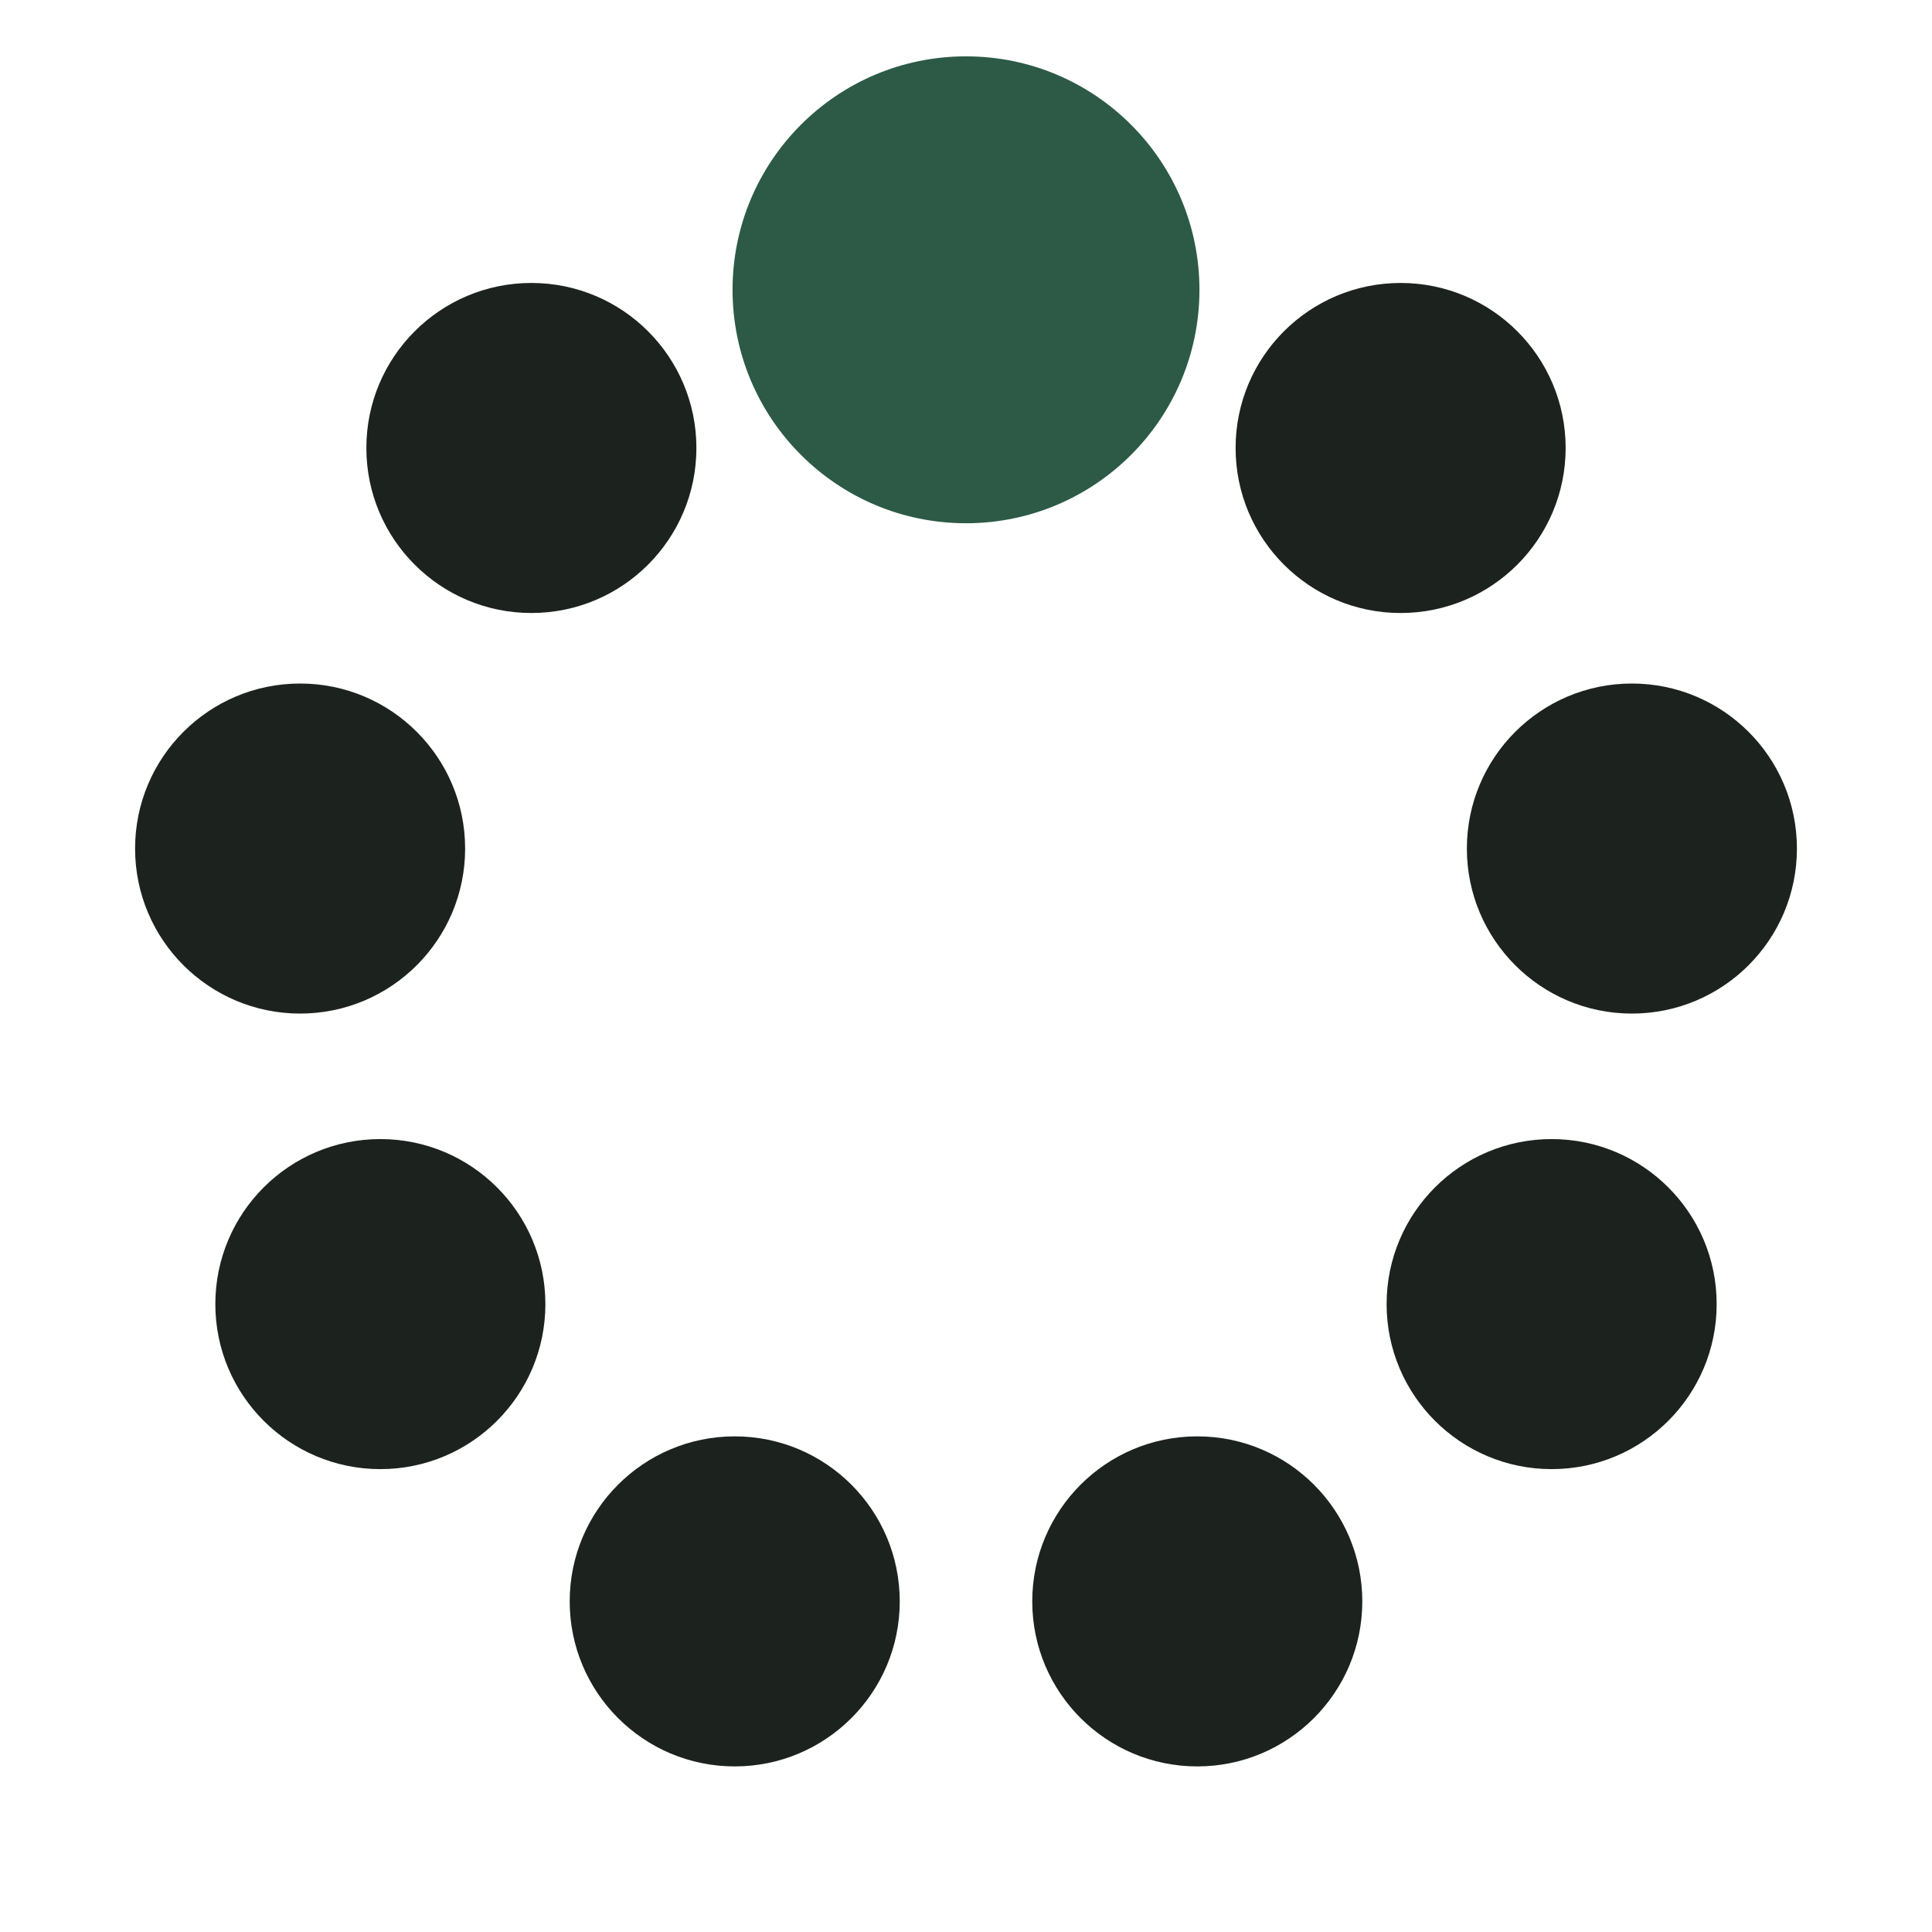
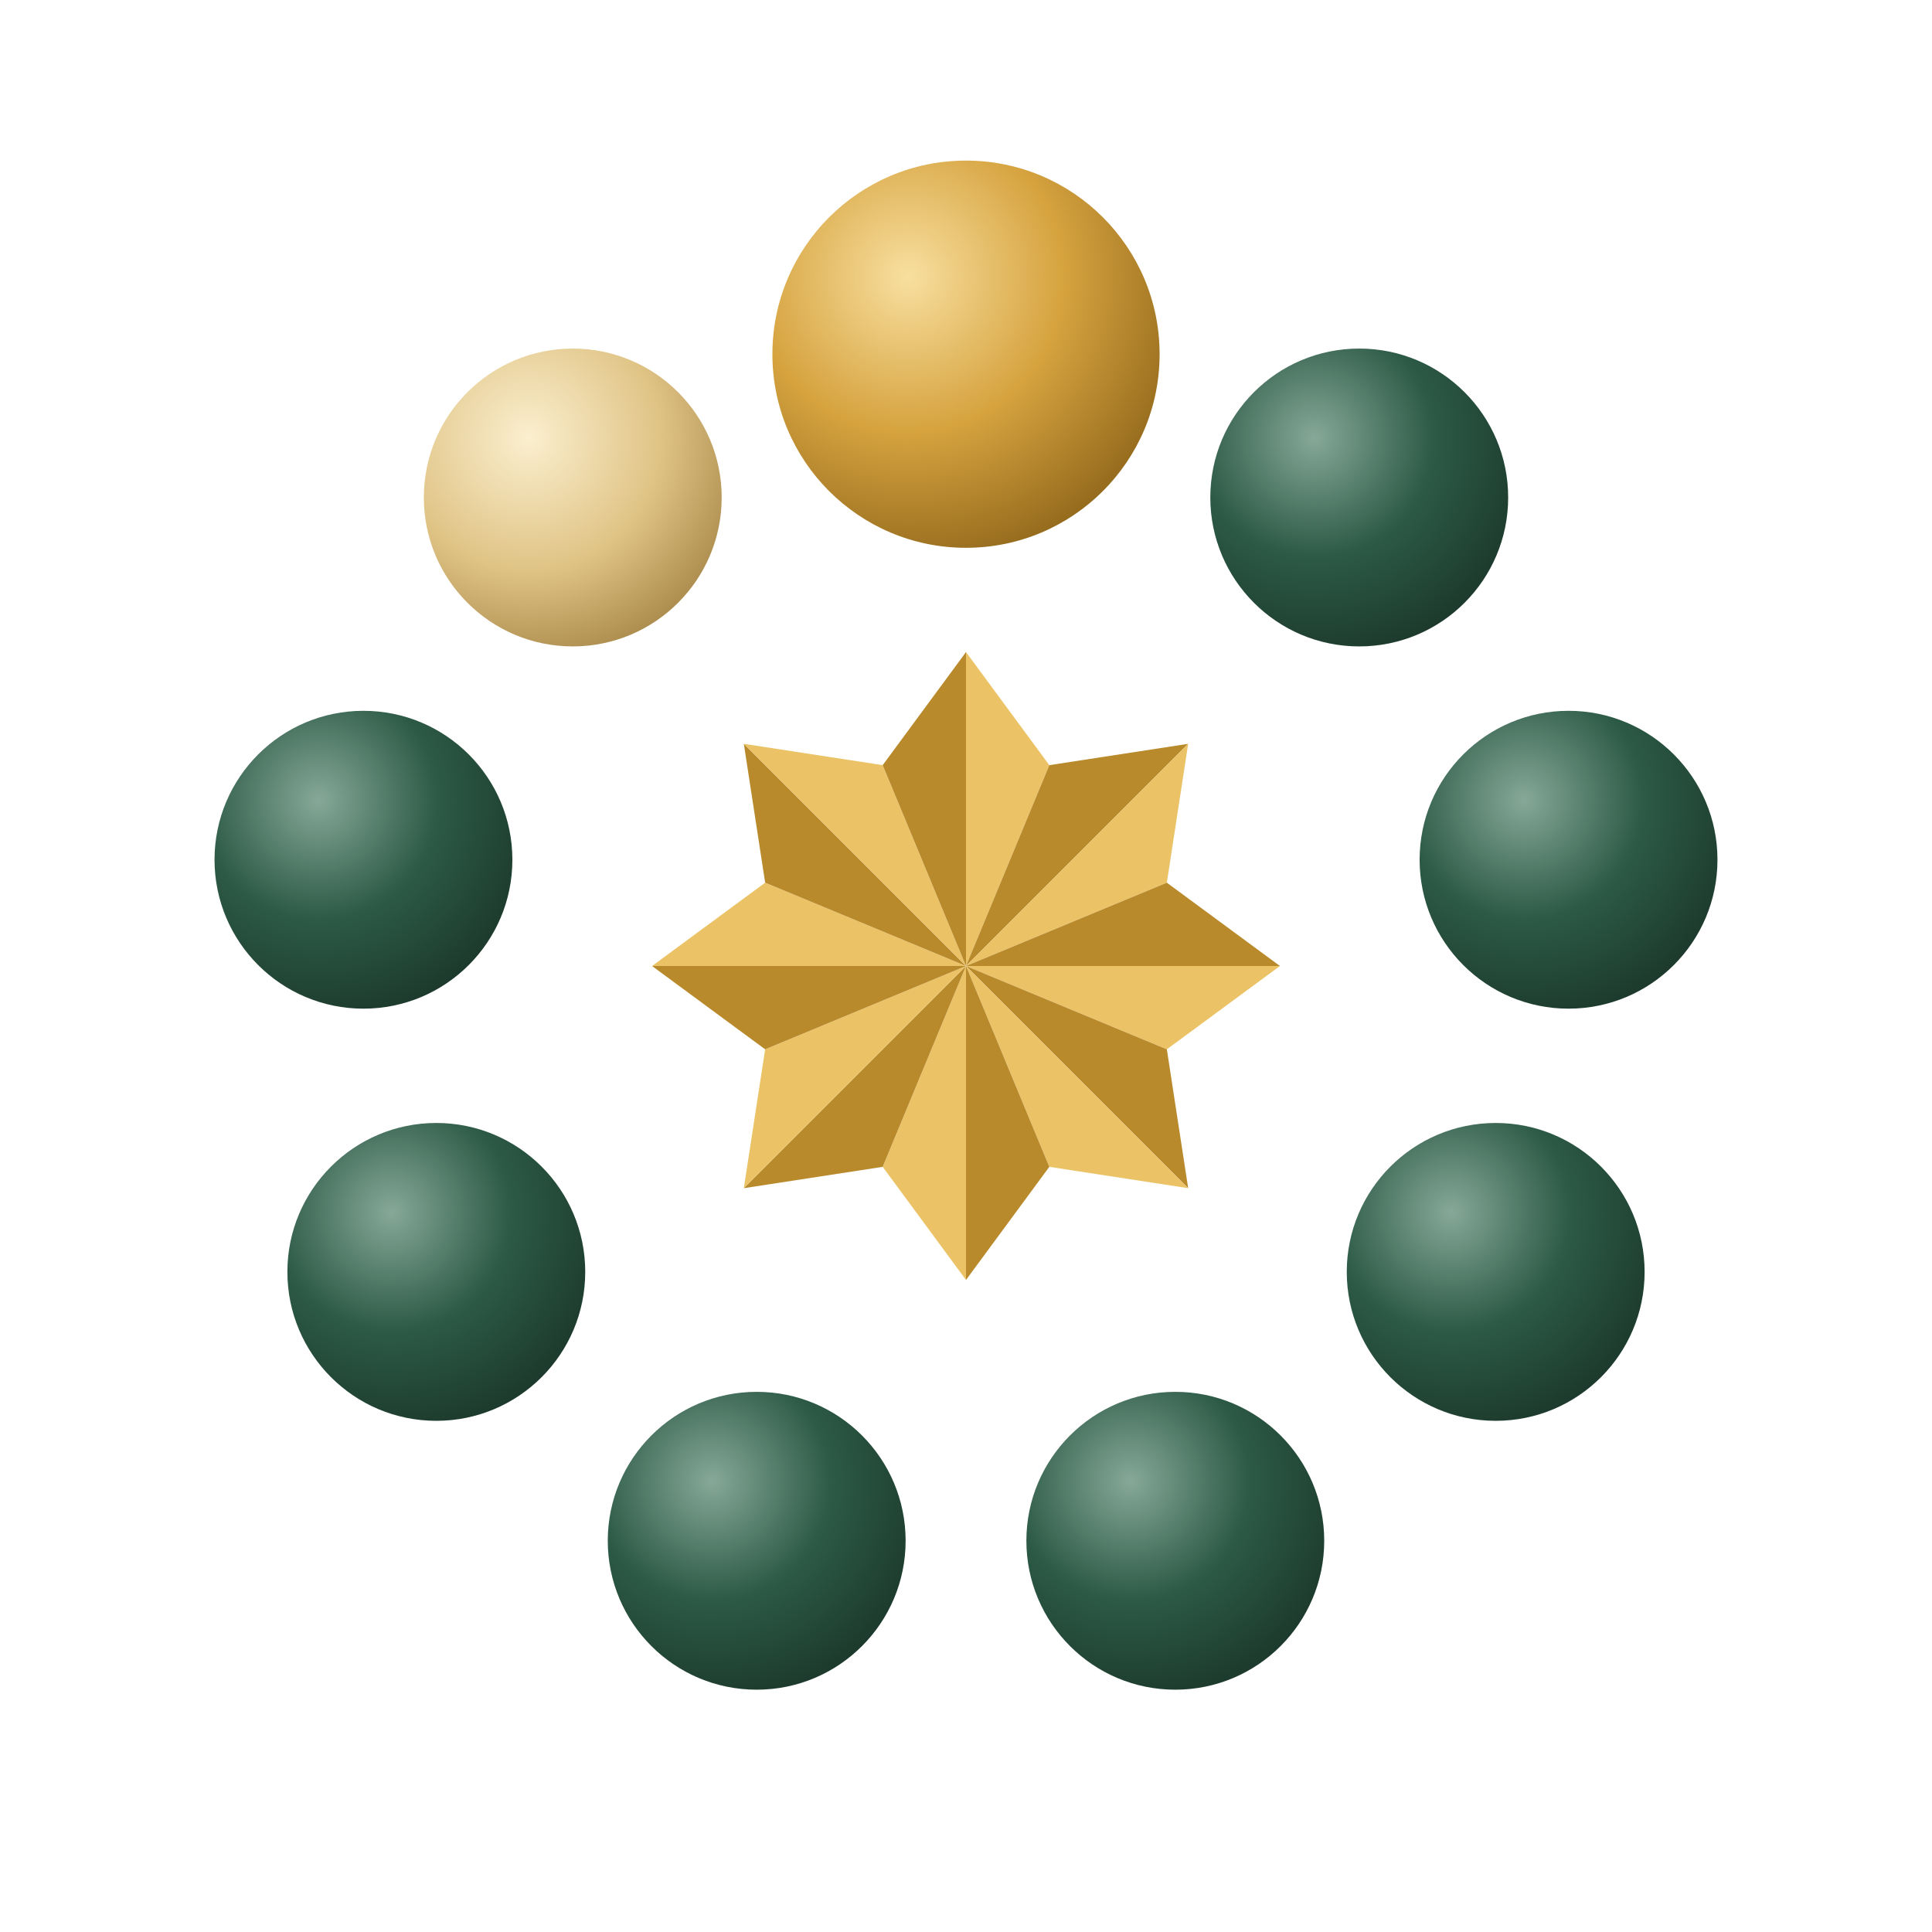
- <svg xmlns="http://www.w3.org/2000/svg" viewBox="0 0 24 24">
-   <style>.b{fill:#1c231f}.f{fill:#2c5a46}@media (prefers-color-scheme:dark){.b{fill:#ebe7dc}.f{fill:#93c3a3}}</style>
-   <circle class="f" cx="12.000" cy="3.600" r="2.9" />
-   <circle class="b" cx="17.399" cy="5.565" r="2.05" />
-   <circle class="b" cx="20.272" cy="10.541" r="2.05" />
-   <circle class="b" cx="19.275" cy="16.200" r="2.05" />
-   <circle class="b" cx="14.873" cy="19.893" r="2.05" />
-   <circle class="b" cx="9.127" cy="19.893" r="2.05" />
-   <circle class="b" cx="4.725" cy="16.200" r="2.05" />
-   <circle class="b" cx="3.728" cy="10.541" r="2.05" />
-   <circle class="b" cx="6.601" cy="5.565" r="2.05" />
+ <svg xmlns="http://www.w3.org/2000/svg" viewBox="0 0 48 48">
+   <style>.p0{stop-color:#86a898}.p1{stop-color:#2c5a46}.p2{stop-color:#1a3529}@media (prefers-color-scheme:dark){.p0{stop-color:#d6e9dd}.p1{stop-color:#93c3a3}.p2{stop-color:#4f7a5f}}</style>
+   <defs>
+     <radialGradient id="fp" cx="0.35" cy="0.3" r="0.8">
+       <stop offset="0" class="p0" />
+       <stop offset="0.5" class="p1" />
+       <stop offset="1" class="p2" />
+     </radialGradient>
+     <radialGradient id="fg" cx="0.35" cy="0.3" r="0.8">
+       <stop offset="0" stop-color="#f8df9f" />
+       <stop offset="0.5" stop-color="#d6a33f" />
+       <stop offset="1" stop-color="#8c6318" />
+     </radialGradient>
+     <radialGradient id="fs" cx="0.35" cy="0.3" r="0.8">
+       <stop offset="0" stop-color="#fbefcf" />
+       <stop offset="0.55" stop-color="#e0c486" />
+       <stop offset="1" stop-color="#a58546" />
+     </radialGradient>
+     <radialGradient id="fsh">
+       <stop offset="0" stop-color="#000" stop-opacity="0.28" />
+       <stop offset="1" stop-color="#000" stop-opacity="0" />
+     </radialGradient>
+   </defs>
+   <g transform="translate(0 0) scale(1)">
+     <circle cx="24.00" cy="8.80" r="4.81" fill="url(#fg)" />
+     <circle cx="33.77" cy="12.36" r="3.70" fill="url(#fp)" />
+     <circle cx="38.97" cy="21.36" r="3.70" fill="url(#fp)" />
+     <circle cx="37.16" cy="31.60" r="3.70" fill="url(#fp)" />
+     <circle cx="29.20" cy="38.28" r="3.70" fill="url(#fp)" />
+     <circle cx="18.80" cy="38.28" r="3.70" fill="url(#fp)" />
+     <circle cx="10.84" cy="31.60" r="3.70" fill="url(#fp)" />
+     <circle cx="9.03" cy="21.36" r="3.70" fill="url(#fp)" />
+     <circle cx="14.23" cy="12.36" r="3.70" fill="url(#fs)" />
+     <polygon points="24,24 24.00,16.20 26.07,19.01" fill="#ebc366" />
+     <polygon points="24,24 26.07,19.01 29.52,18.48" fill="#b98a2c" />
+     <polygon points="24,24 29.52,18.48 28.99,21.93" fill="#ebc366" />
+     <polygon points="24,24 28.99,21.93 31.80,24.00" fill="#b98a2c" />
+     <polygon points="24,24 31.80,24.00 28.99,26.07" fill="#ebc366" />
+     <polygon points="24,24 28.99,26.07 29.52,29.52" fill="#b98a2c" />
+     <polygon points="24,24 29.52,29.52 26.07,28.99" fill="#ebc366" />
+     <polygon points="24,24 26.07,28.99 24.00,31.80" fill="#b98a2c" />
+     <polygon points="24,24 24.00,31.80 21.93,28.99" fill="#ebc366" />
+     <polygon points="24,24 21.93,28.99 18.48,29.52" fill="#b98a2c" />
+     <polygon points="24,24 18.48,29.52 19.01,26.07" fill="#ebc366" />
+     <polygon points="24,24 19.01,26.07 16.20,24.00" fill="#b98a2c" />
+     <polygon points="24,24 16.20,24.00 19.01,21.93" fill="#ebc366" />
+     <polygon points="24,24 19.01,21.93 18.48,18.48" fill="#b98a2c" />
+     <polygon points="24,24 18.48,18.48 21.93,19.01" fill="#ebc366" />
+     <polygon points="24,24 21.93,19.01 24.00,16.20" fill="#b98a2c" />
+   </g>
</svg>
